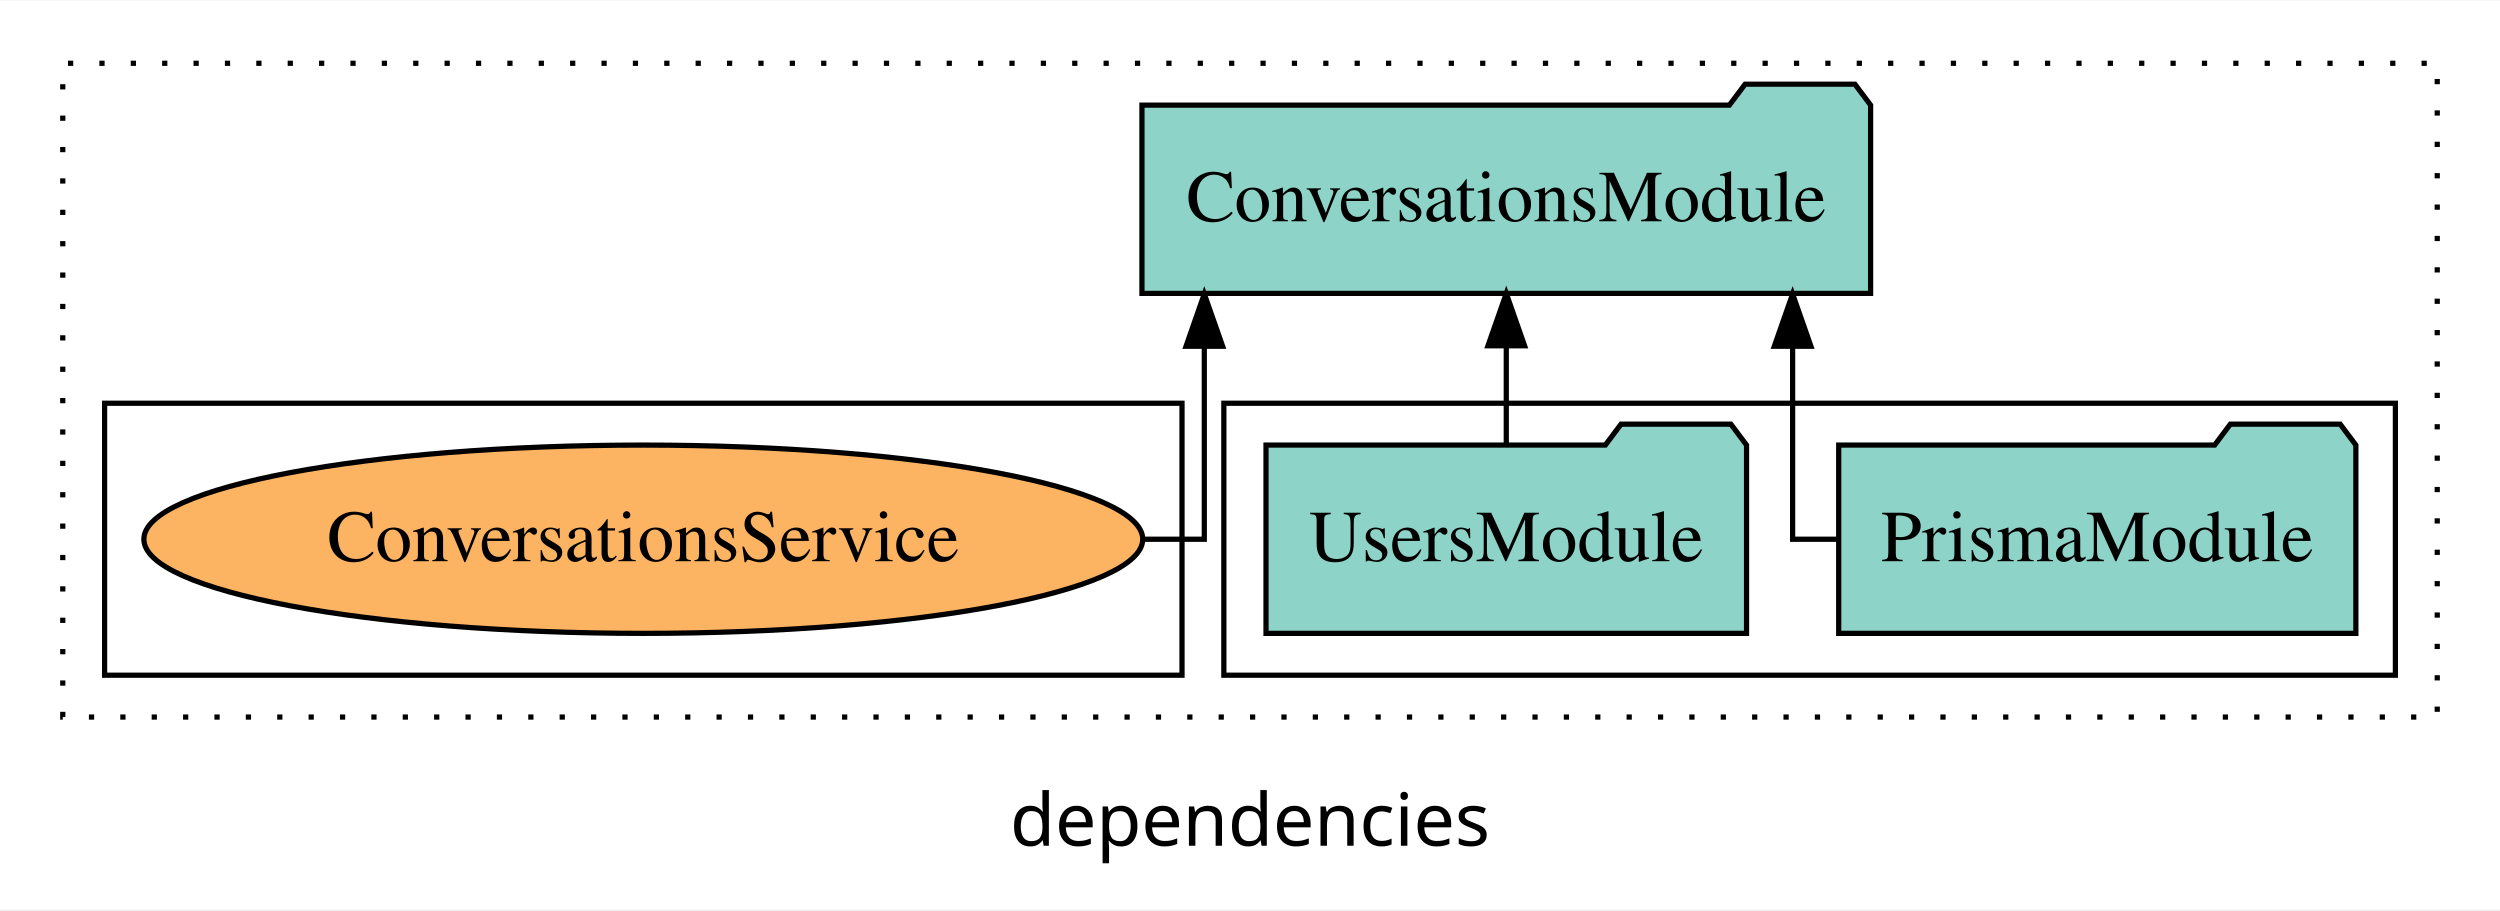
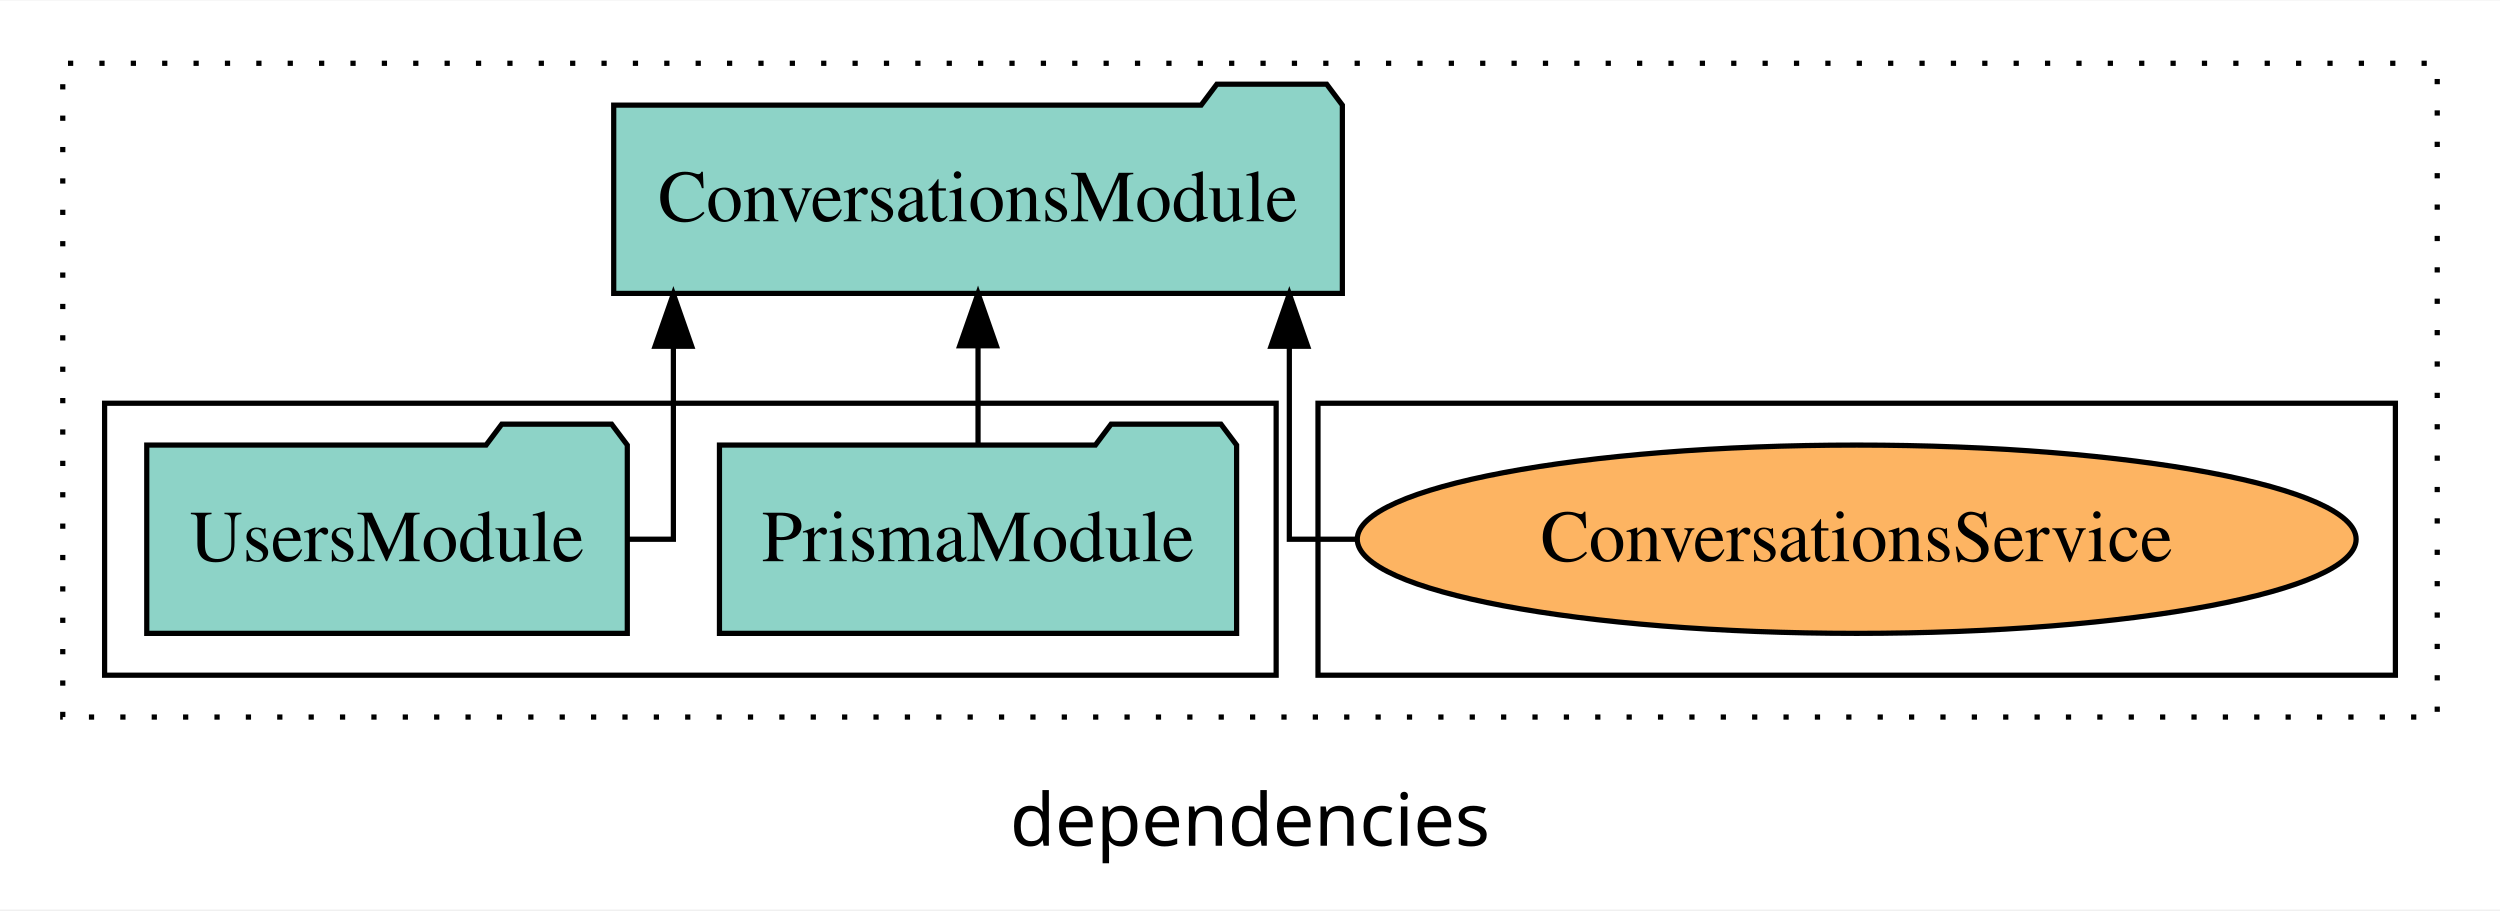
<svg xmlns="http://www.w3.org/2000/svg" width="478pt" height="174pt" viewBox="0.00 0.00 478.00 173.80">
  <g id="graph0" class="graph" transform="scale(1 1) rotate(0) translate(4 169.8)">
    <polygon fill="white" stroke="transparent" points="-4,4 -4,-169.8 474,-169.8 474,4 -4,4" />
    <text text-anchor="middle" x="235" y="-8.2" font-family="sans-serif" font-size="14.00">dependencies</text>
    <g id="clust1" class="cluster">
      <polygon fill="none" stroke="black" stroke-dasharray="1,5" points="8,-32.8 8,-157.8 462,-157.8 462,-32.8 8,-32.8" />
    </g>
+     <g id="clust6" class="cluster">
+       <polygon fill="none" stroke="black" points="248,-40.8 248,-92.8 454,-92.8 454,-40.8 248,-40.8" />
+     </g>
    <g id="clust3" class="cluster">
-       <polygon fill="none" stroke="black" points="230,-40.8 230,-92.8 454,-92.8 454,-40.8 230,-40.8" />
-     </g>
-     <g id="clust6" class="cluster">
-       <polygon fill="none" stroke="black" points="16,-40.8 16,-92.8 222,-92.8 222,-40.8 16,-40.8" />
+       <polygon fill="none" stroke="black" points="16,-40.8 16,-92.8 240,-92.8 240,-40.8 16,-40.8" />
    </g>
    <g id="node1" class="node">
-       <polygon fill="#8dd3c7" stroke="black" points="446.44,-84.8 443.44,-88.8 422.44,-88.8 419.44,-84.8 347.56,-84.8 347.56,-48.8 446.44,-48.8 446.44,-84.8" />
-       <text text-anchor="middle" x="397" y="-62.6" font-family="Times,serif" font-size="14.00">PrismaModule</text>
+       <polygon fill="#8dd3c7" stroke="black" points="232.44,-84.8 229.44,-88.8 208.44,-88.8 205.44,-84.8 133.56,-84.8 133.56,-48.8 232.44,-48.8 232.44,-84.8" />
+       <text text-anchor="middle" x="183" y="-62.6" font-family="Times,serif" font-size="14.00">PrismaModule</text>
    </g>
    <g id="node3" class="node">
-       <polygon fill="#8dd3c7" stroke="black" points="353.66,-149.8 350.66,-153.8 329.66,-153.8 326.66,-149.8 214.34,-149.8 214.34,-113.8 353.66,-113.8 353.66,-149.8" />
-       <text text-anchor="middle" x="284" y="-127.6" font-family="Times,serif" font-size="14.00">ConversationsModule</text>
+       <polygon fill="#8dd3c7" stroke="black" points="252.66,-149.8 249.66,-153.8 228.66,-153.8 225.66,-149.8 113.34,-149.8 113.34,-113.8 252.66,-113.8 252.66,-149.8" />
+       <text text-anchor="middle" x="183" y="-127.6" font-family="Times,serif" font-size="14.00">ConversationsModule</text>
    </g>
    <g id="edge1" class="edge">
-       <path fill="none" stroke="black" d="M347.34,-66.8C342.17,-66.8 338.75,-66.8 338.75,-66.8 338.75,-66.8 338.75,-103.69 338.75,-103.69" />
-       <polygon fill="black" stroke="black" points="335.25,-103.69 338.75,-113.69 342.25,-103.69 335.25,-103.69" />
+       <path fill="none" stroke="black" d="M183,-84.91C183,-84.91 183,-103.79 183,-103.79" />
+       <polygon fill="black" stroke="black" points="179.5,-103.79 183,-113.79 186.5,-103.79 179.5,-103.79" />
    </g>
    <g id="node2" class="node">
-       <polygon fill="#8dd3c7" stroke="black" points="329.94,-84.8 326.94,-88.8 305.94,-88.8 302.94,-84.8 238.06,-84.8 238.06,-48.8 329.94,-48.8 329.94,-84.8" />
-       <text text-anchor="middle" x="284" y="-62.6" font-family="Times,serif" font-size="14.00">UsersModule</text>
+       <polygon fill="#8dd3c7" stroke="black" points="115.94,-84.8 112.94,-88.8 91.94,-88.8 88.94,-84.8 24.06,-84.8 24.06,-48.8 115.94,-48.8 115.94,-84.8" />
+       <text text-anchor="middle" x="70" y="-62.6" font-family="Times,serif" font-size="14.00">UsersModule</text>
    </g>
    <g id="edge2" class="edge">
-       <path fill="none" stroke="black" d="M284,-84.91C284,-84.91 284,-103.79 284,-103.79" />
-       <polygon fill="black" stroke="black" points="280.5,-103.79 284,-113.79 287.5,-103.79 280.5,-103.79" />
+       <path fill="none" stroke="black" d="M116.19,-66.8C121.33,-66.8 124.75,-66.8 124.75,-66.8 124.75,-66.8 124.75,-103.69 124.75,-103.69" />
+       <polygon fill="black" stroke="black" points="121.25,-103.69 124.75,-113.69 128.25,-103.69 121.25,-103.69" />
    </g>
    <g id="node4" class="node">
-       <ellipse fill="#fdb462" stroke="black" cx="119" cy="-66.8" rx="95.49" ry="18" />
-       <text text-anchor="middle" x="119" y="-62.6" font-family="Times,serif" font-size="14.00">ConversationsService</text>
+       <ellipse fill="#fdb462" stroke="black" cx="351" cy="-66.8" rx="95.49" ry="18" />
+       <text text-anchor="middle" x="351" y="-62.6" font-family="Times,serif" font-size="14.00">ConversationsService</text>
    </g>
    <g id="edge3" class="edge">
-       <path fill="none" stroke="black" d="M214.38,-66.8C221.67,-66.8 226.26,-66.8 226.26,-66.8 226.26,-66.8 226.26,-103.69 226.26,-103.69" />
-       <polygon fill="black" stroke="black" points="222.77,-103.69 226.26,-113.69 229.77,-103.69 222.77,-103.69" />
+       <path fill="none" stroke="black" d="M255.39,-66.8C247.53,-66.8 242.52,-66.8 242.52,-66.8 242.52,-66.8 242.52,-103.69 242.52,-103.69" />
+       <polygon fill="black" stroke="black" points="239.02,-103.69 242.52,-113.69 246.02,-103.69 239.02,-103.69" />
    </g>
  </g>
</svg>
